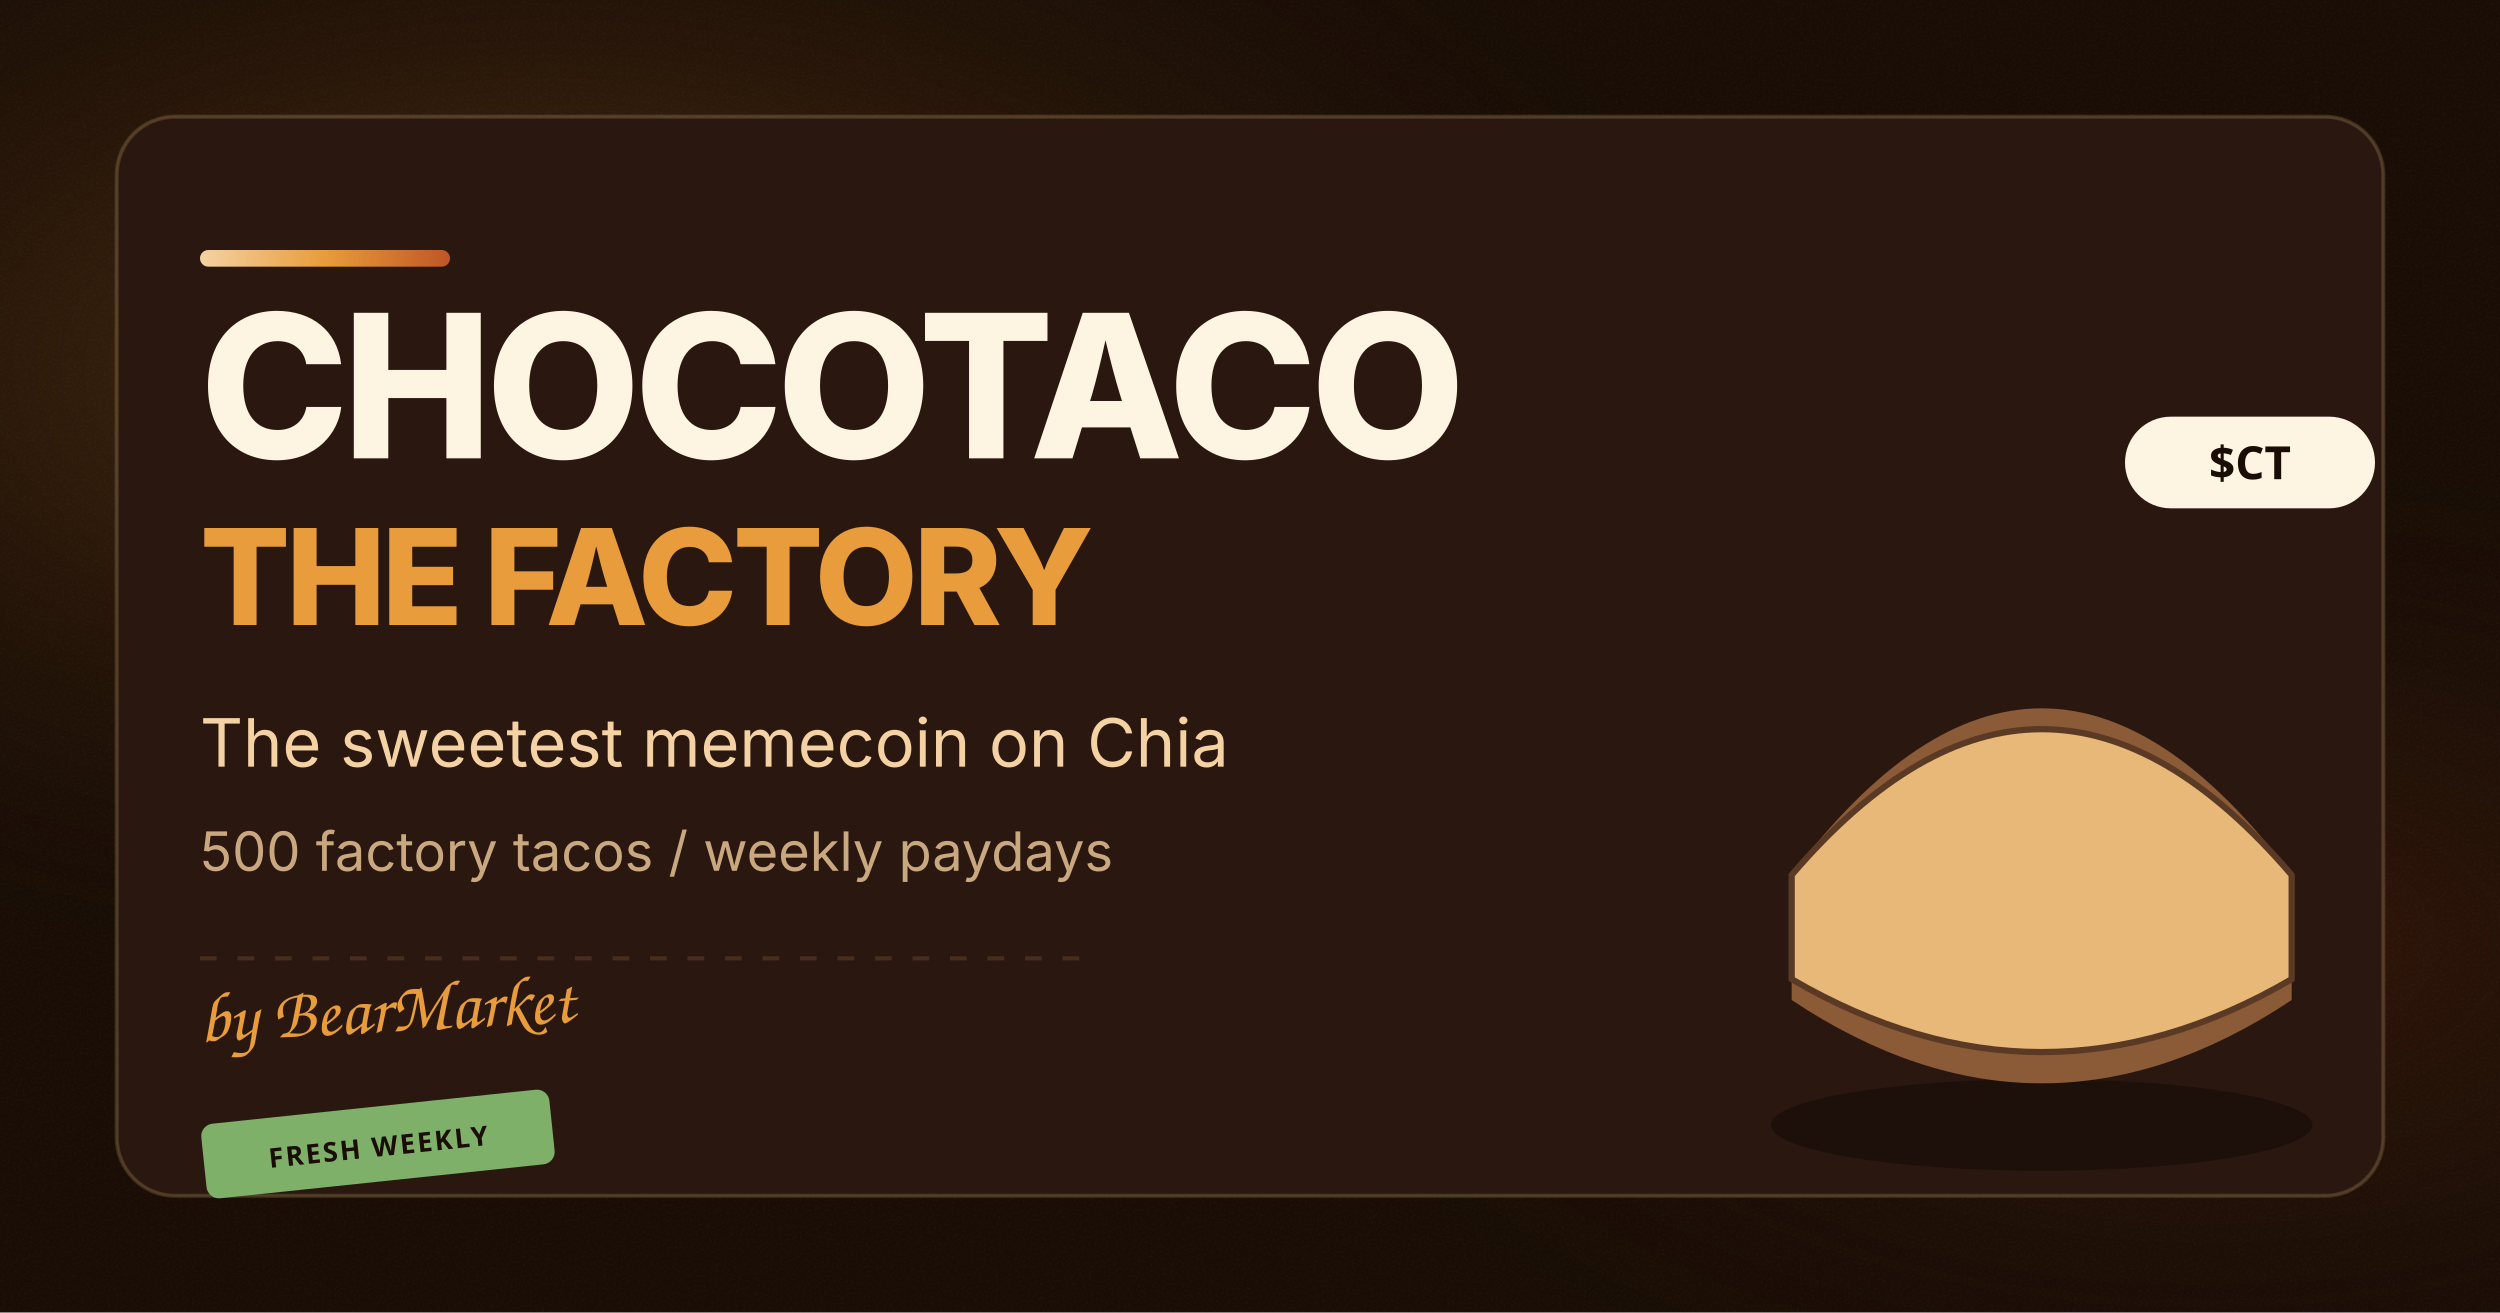
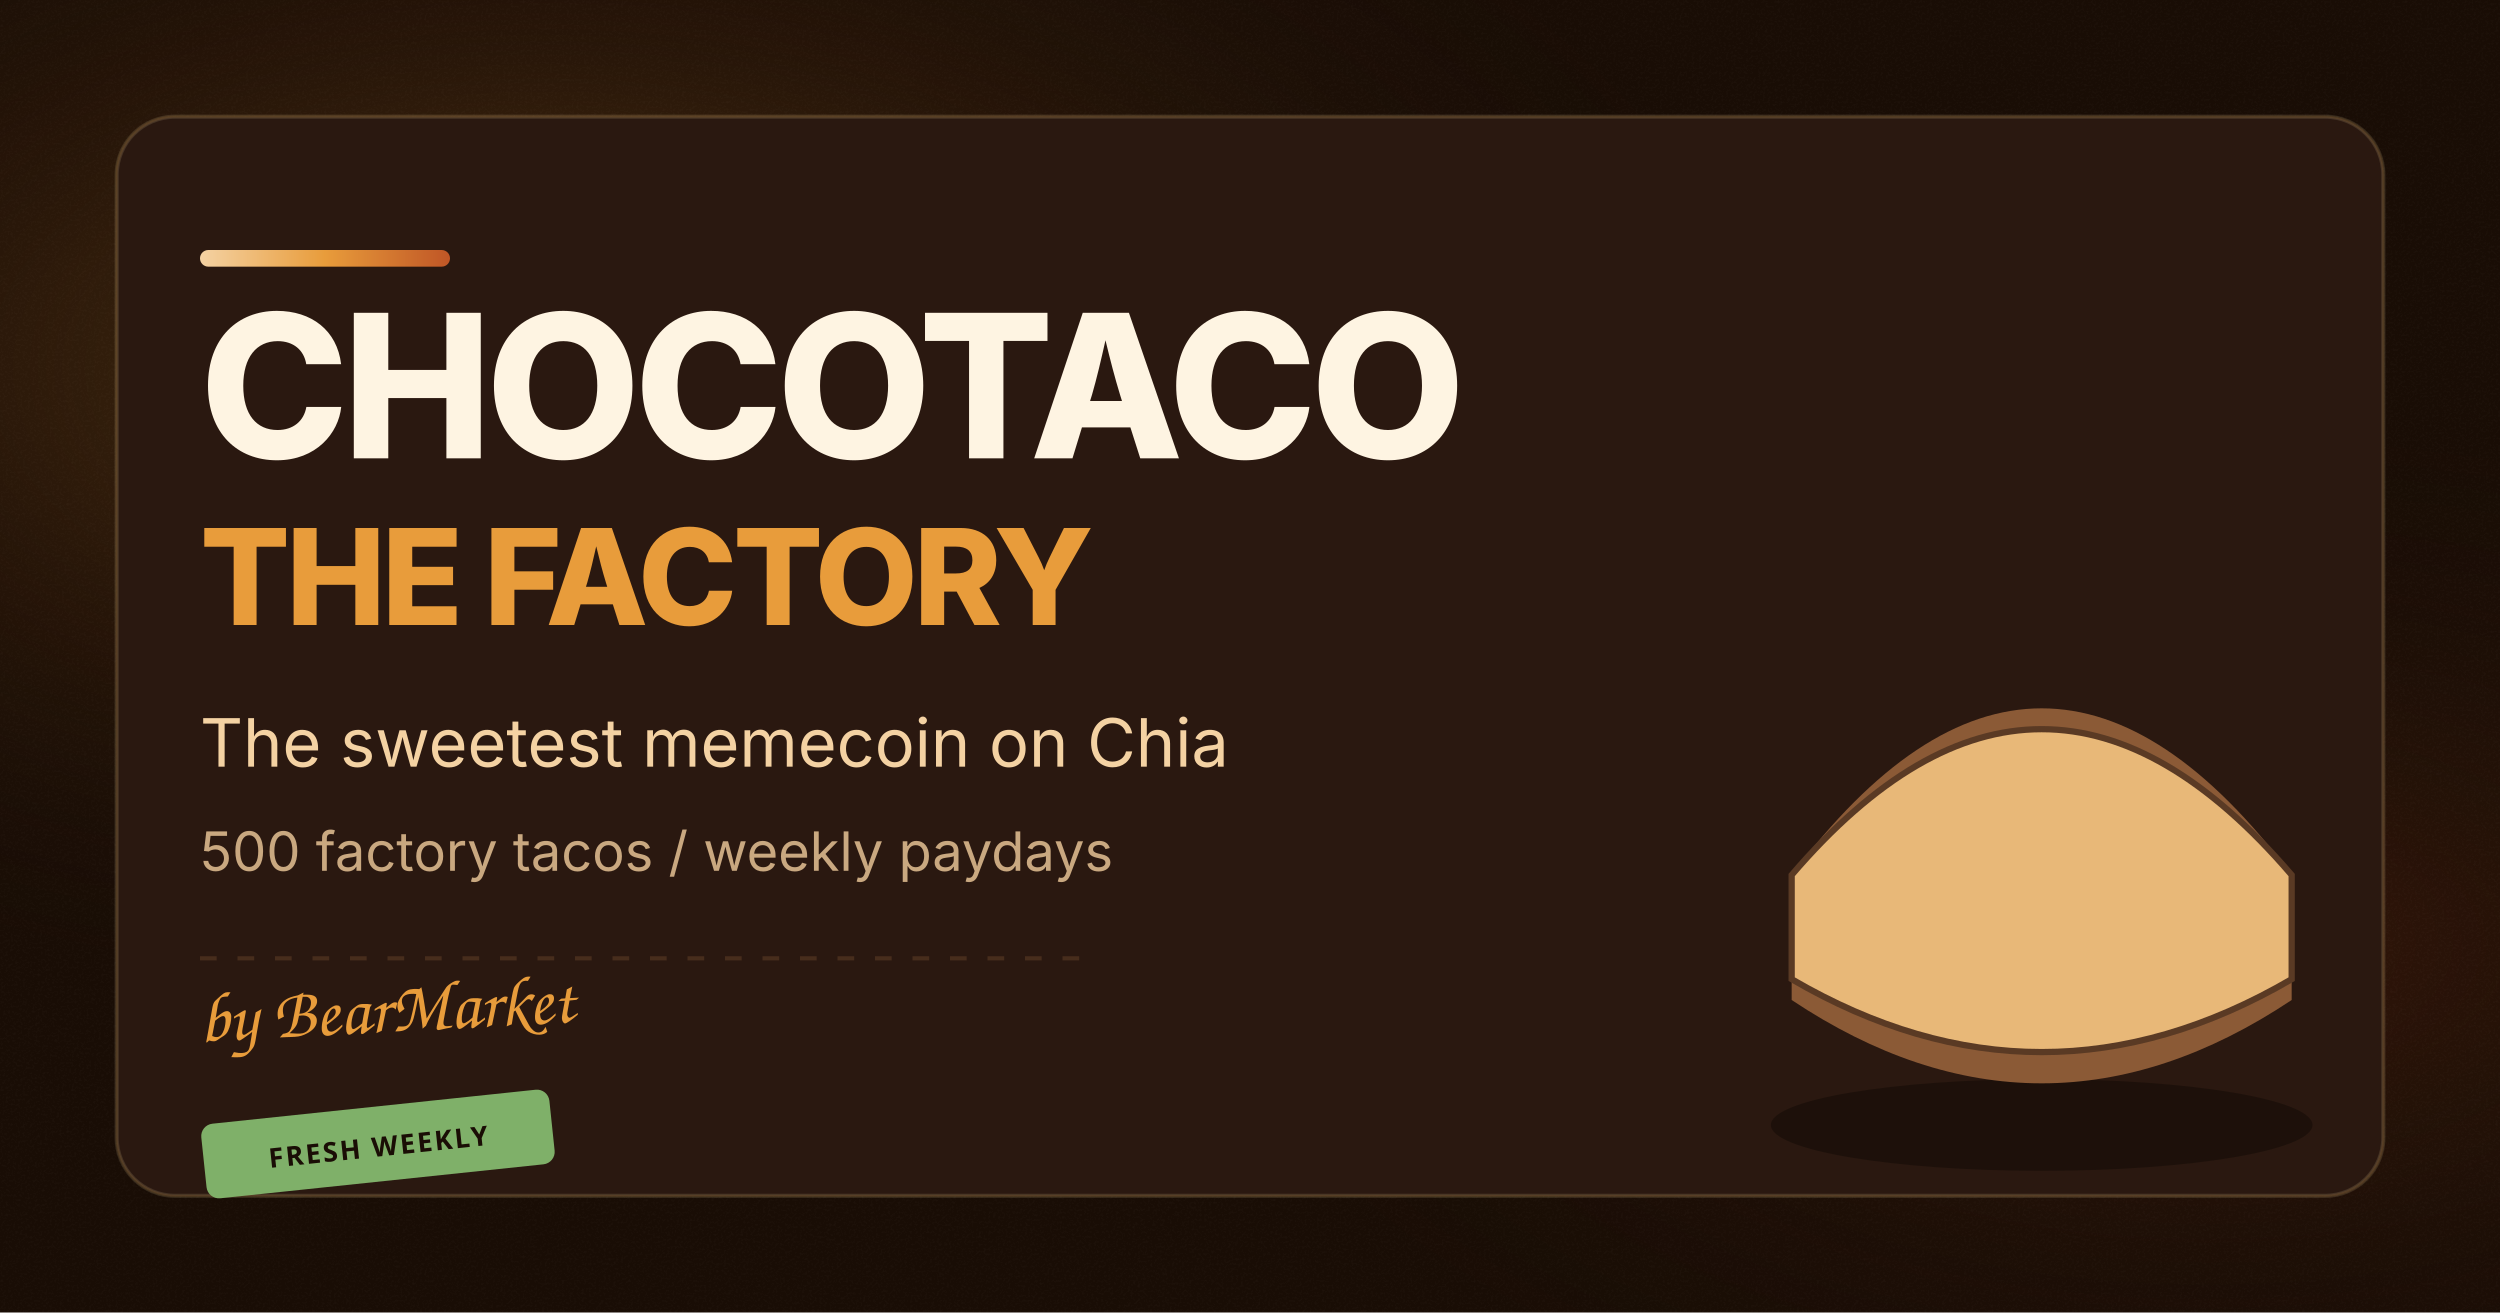
<svg xmlns="http://www.w3.org/2000/svg" width="1200" height="630" viewBox="0 0 1200 630" role="img" aria-label="ChocoTaco - The Factory on Chia">
  <defs>
    <radialGradient id="warmGlow" cx="22%" cy="28%" r="50%">
      <stop offset="0%" stop-color="#e89c3b" stop-opacity="0.28" />
      <stop offset="100%" stop-color="#1a0d05" stop-opacity="0" />
    </radialGradient>
    <radialGradient id="chiliGlow" cx="88%" cy="72%" r="42%">
      <stop offset="0%" stop-color="#c05626" stop-opacity="0.16" />
      <stop offset="100%" stop-color="#1a0d05" stop-opacity="0" />
    </radialGradient>
    <linearGradient id="goldBar" x1="0" y1="0" x2="1" y2="0">
      <stop offset="0%" stop-color="#f4d2a3" />
      <stop offset="50%" stop-color="#e89c3b" />
      <stop offset="100%" stop-color="#c05626" />
    </linearGradient>
    <filter id="grain" x="0" y="0" width="100%" height="100%">
      <feTurbulence type="fractalNoise" baseFrequency="0.85" numOctaves="3" stitchTiles="stitch" />
      <feColorMatrix type="saturate" values="0" />
      <feBlend in="SourceGraphic" mode="overlay" result="blend" />
      <feComponentTransfer>
        <feFuncA type="linear" slope="0.05" />
      </feComponentTransfer>
    </filter>
  </defs>
  <rect width="1200" height="630" fill="#1a0d05" />
  <rect width="1200" height="630" fill="url(#warmGlow)" />
  <rect width="1200" height="630" fill="url(#chiliGlow)" />
  <rect width="1200" height="630" filter="url(#grain)" opacity="0.55" />
  <rect x="56" y="56" width="1088" height="518" rx="28" fill="#2a1810" stroke="rgba(249,223,166,0.14)" stroke-width="2" />
  <rect x="56" y="56" width="1088" height="518" rx="28" fill="none" stroke="#e89c3b" stroke-opacity="0.12" stroke-width="1" />
  <rect x="96" y="120" width="120" height="8" rx="4" fill="url(#goldBar)" />
  <text x="96" y="220" fill="#fef4e2" font-family="system-ui, -apple-system, Segoe UI, sans-serif" font-size="96" font-weight="800" letter-spacing="-3">CHOCOTACO</text>
  <text x="96" y="300" fill="#e89c3b" font-family="system-ui, -apple-system, Segoe UI, sans-serif" font-size="64" font-weight="800" letter-spacing="-2">THE FACTORY</text>
  <text x="96" y="368" fill="#f4d2a3" font-family="system-ui, -apple-system, Segoe UI, sans-serif" font-size="32" font-weight="400">The sweetest memecoin on Chia</text>
  <text x="96" y="418" fill="#c9a880" font-family="system-ui, -apple-system, Segoe UI, sans-serif" font-size="26" font-weight="400">500 factory tacos / weekly paydays</text>
  <text x="96" y="500" fill="#e89c3b" font-family="Segoe Print, Bradley Hand, Comic Sans MS, cursive" font-size="34" transform="rotate(-3 96 500)">by BearMarket</text>
  <g transform="translate(96 540) rotate(-6)">
    <rect x="0" y="0" width="168" height="36" rx="6" fill="#7fb069" />
    <text x="84" y="24" fill="#1a0d05" font-family="system-ui, sans-serif" font-size="13" font-weight="700" text-anchor="middle" letter-spacing="0.08em">FRESH WEEKLY</text>
  </g>
  <g transform="translate(820 140)">
    <ellipse cx="160" cy="400" rx="130" ry="22" fill="#0d0703" opacity="0.45" />
    <path d="M40 280 Q160 120 280 280 L280 340 Q160 420 40 340 Z" fill="#8b5a36" />
    <path d="M55 285 Q160 200 265 285 L255 320 Q160 360 65 320 Z" fill="#c05626" />
    <path d="M70 290 Q160 240 250 290 L242 315 Q160 345 78 315 Z" fill="#7fb069" />
    <path d="M40 280 Q160 140 280 280 L280 330 Q160 400 40 330 Z" fill="#e8b878" stroke="#5a3a24" stroke-width="3" />
-     <rect x="200" y="60" width="120" height="44" rx="22" fill="#fef4e2" />
-     <text x="260" y="90" fill="#1a0d05" font-family="system-ui, sans-serif" font-size="22" font-weight="700" text-anchor="middle">$CT</text>
  </g>
  <line x1="96" y1="460" x2="520" y2="460" stroke="#5a3a24" stroke-width="2" stroke-dasharray="8 10" opacity="0.6" />
</svg>
